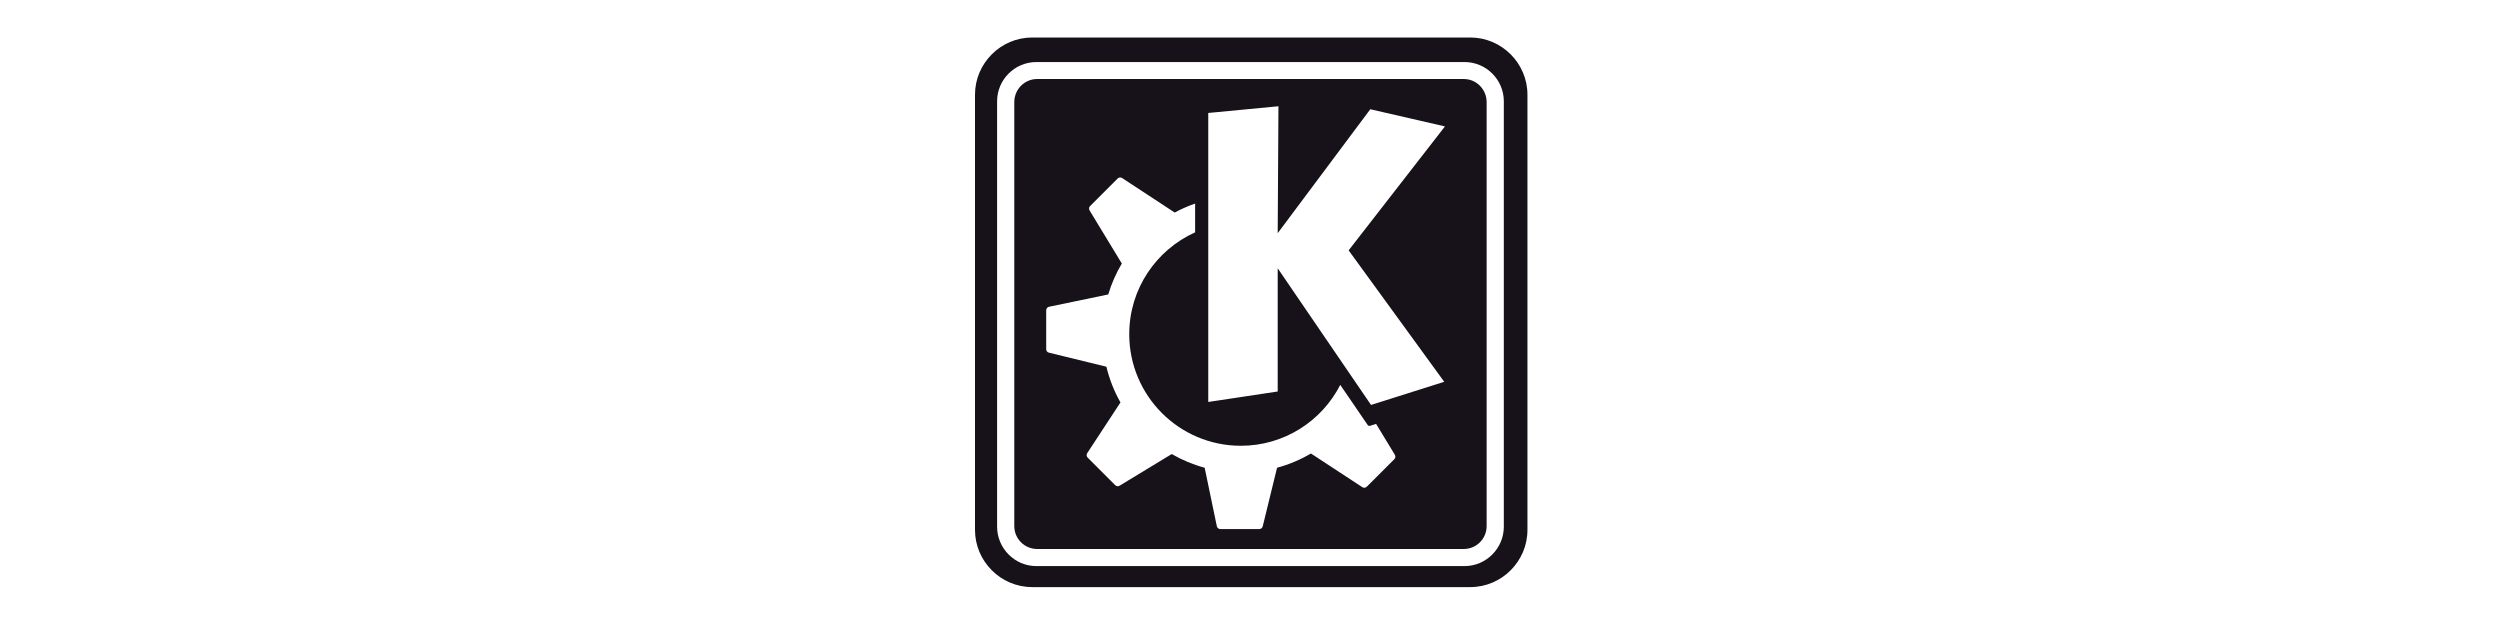
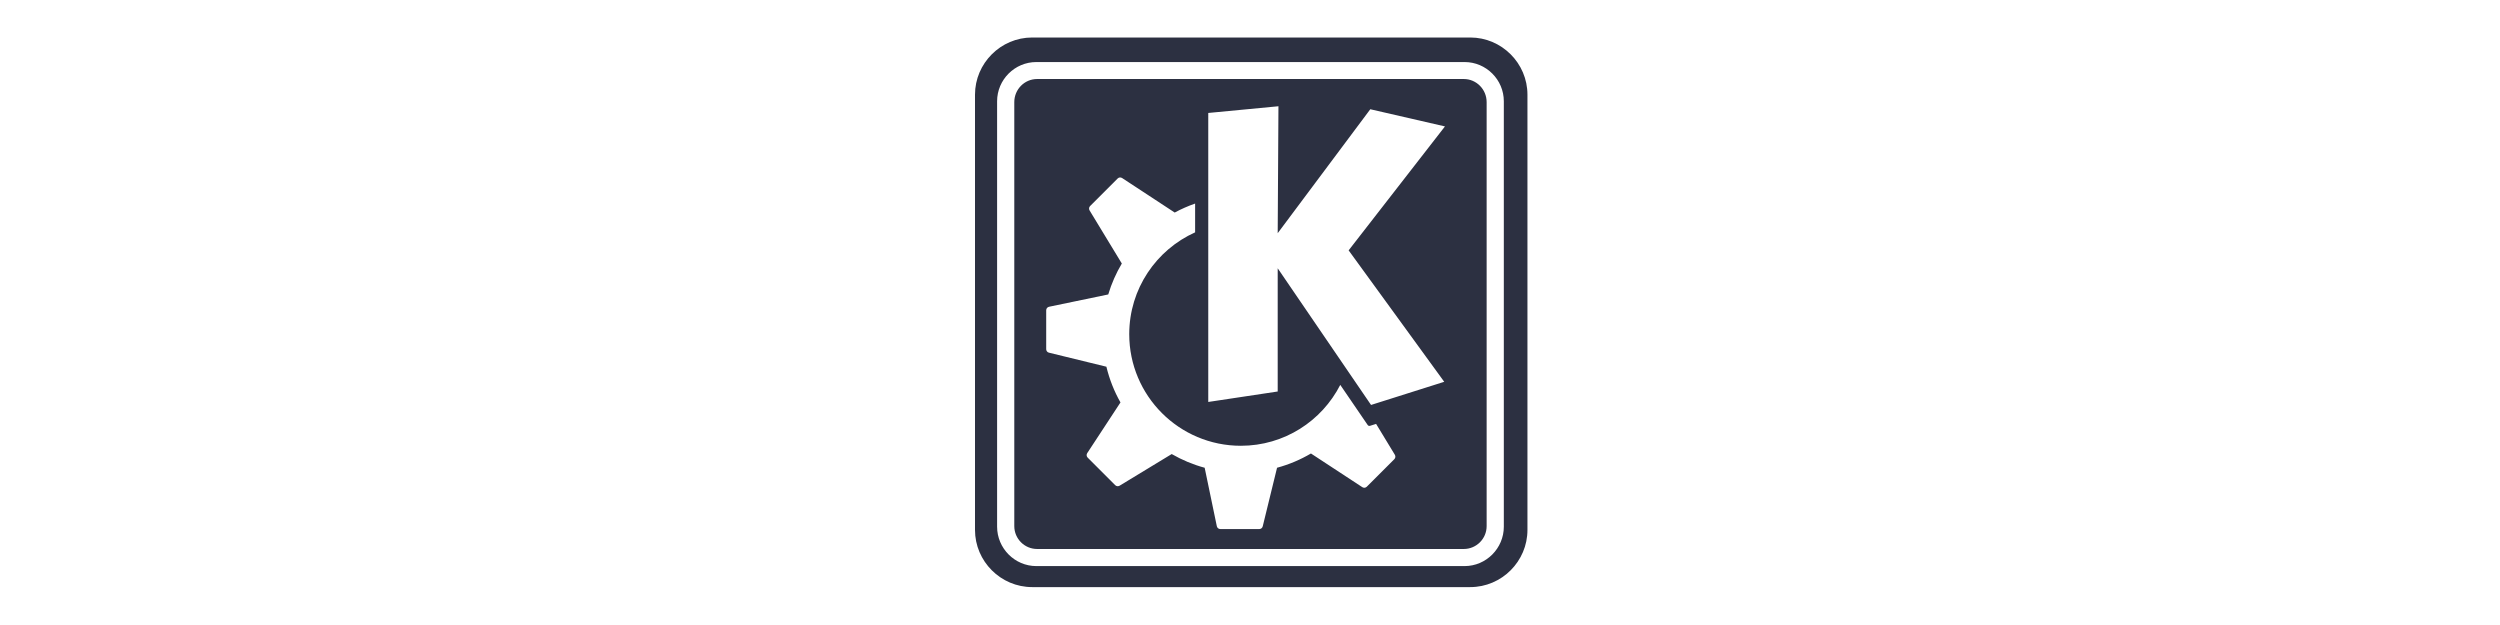
<svg xmlns="http://www.w3.org/2000/svg" width="200px" height="50px" viewBox="0 0 200 50" version="1.1">
  <defs />
  <g id="git.com" stroke="none" stroke-width="1" fill="none" fill-rule="evenodd">
-     <g id="kde" fill="#171219">
+     <g id="kde" fill="#2C3041">
      <path d="M82.576,3 L117.62,3 C120.137,3 122.196,5.059 122.196,7.576 L122.196,42.392 C122.196,44.909 120.137,46.968 117.62,46.968 L82.576,46.968 C80.059,46.968 78,44.909 78,42.392 L78,7.576 C78,5.059 80.059,3 82.576,3 Z M82.905,4.964 C81.179,4.964 79.768,6.376 79.768,8.101 L79.768,42.138 C79.768,43.863 81.179,45.287 82.905,45.287 L117.169,45.287 C118.894,45.287 120.306,43.863 120.306,42.138 L120.306,8.101 C120.306,6.376 118.894,4.964 117.169,4.964 L82.905,4.964 Z M82.972,6.321 L117.102,6.321 C118.111,6.321 118.931,7.149 118.931,8.169 L118.931,42.089 C118.931,43.099 118.111,43.919 117.102,43.919 L82.972,43.919 C81.962,43.919 81.143,43.099 81.143,42.089 L81.143,8.169 C81.143,7.149 81.962,6.321 82.972,6.321 Z M96.661,32.157 L102.216,31.32 L102.216,21.463 L109.683,32.396 L115.538,30.544 L107.891,20.029 L115.597,10.113 L109.624,8.739 L102.216,18.656 L102.276,8.5 L96.661,9.037 L96.661,32.157 Z M110.088,33.912 L109.603,34.065 C109.532,34.088 109.455,34.061 109.414,33.999 C109.414,33.999 108.457,32.599 107.221,30.79 C105.744,33.682 102.738,35.662 99.268,35.662 C94.337,35.662 90.339,31.664 90.339,26.733 C90.339,23.105 92.503,19.986 95.609,18.588 L95.609,16.285 C95.043,16.483 94.497,16.721 93.978,17.004 C93.977,17.003 93.977,17.002 93.975,17.002 L89.769,14.243 C89.656,14.169 89.507,14.184 89.412,14.28 L87.208,16.484 C87.115,16.577 87.098,16.721 87.166,16.833 L89.746,21.082 C89.288,21.852 88.922,22.681 88.66,23.556 L83.923,24.541 C83.791,24.569 83.696,24.686 83.696,24.821 L83.696,27.937 C83.696,28.068 83.786,28.183 83.913,28.213 L88.511,29.337 C88.756,30.35 89.136,31.311 89.638,32.194 L86.977,36.252 C86.903,36.365 86.918,36.515 87.014,36.61 L89.217,38.814 C89.31,38.906 89.455,38.924 89.568,38.856 L93.737,36.324 C94.556,36.796 95.44,37.168 96.373,37.42 L97.346,42.098 C97.374,42.231 97.491,42.325 97.625,42.325 L100.742,42.325 C100.873,42.325 100.987,42.236 101.018,42.107 L102.164,37.42 C103.127,37.16 104.037,36.773 104.876,36.279 L108.985,38.973 C109.098,39.048 109.247,39.033 109.343,38.937 L111.547,36.734 C111.64,36.64 111.657,36.496 111.589,36.384 L110.088,33.912 Z" id="Combined-Shape" />
    </g>
  </g>
</svg>
